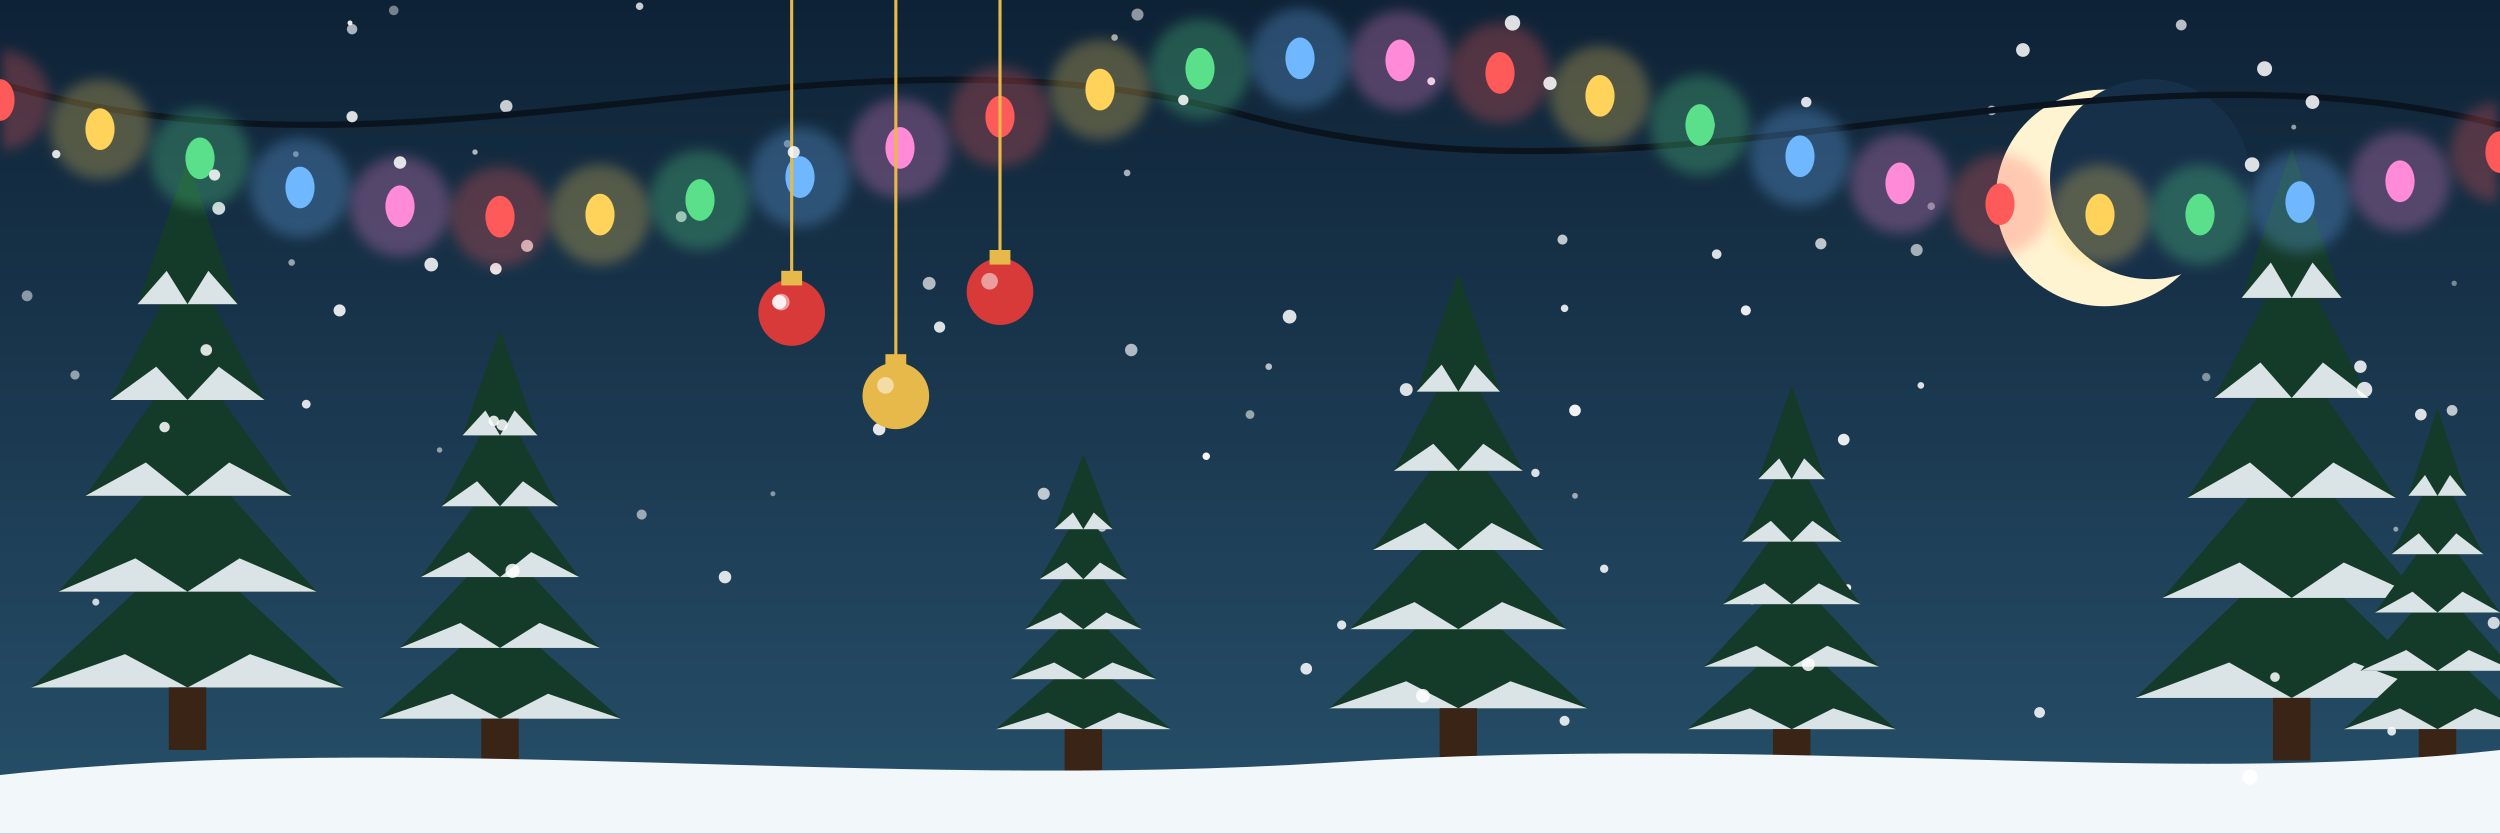
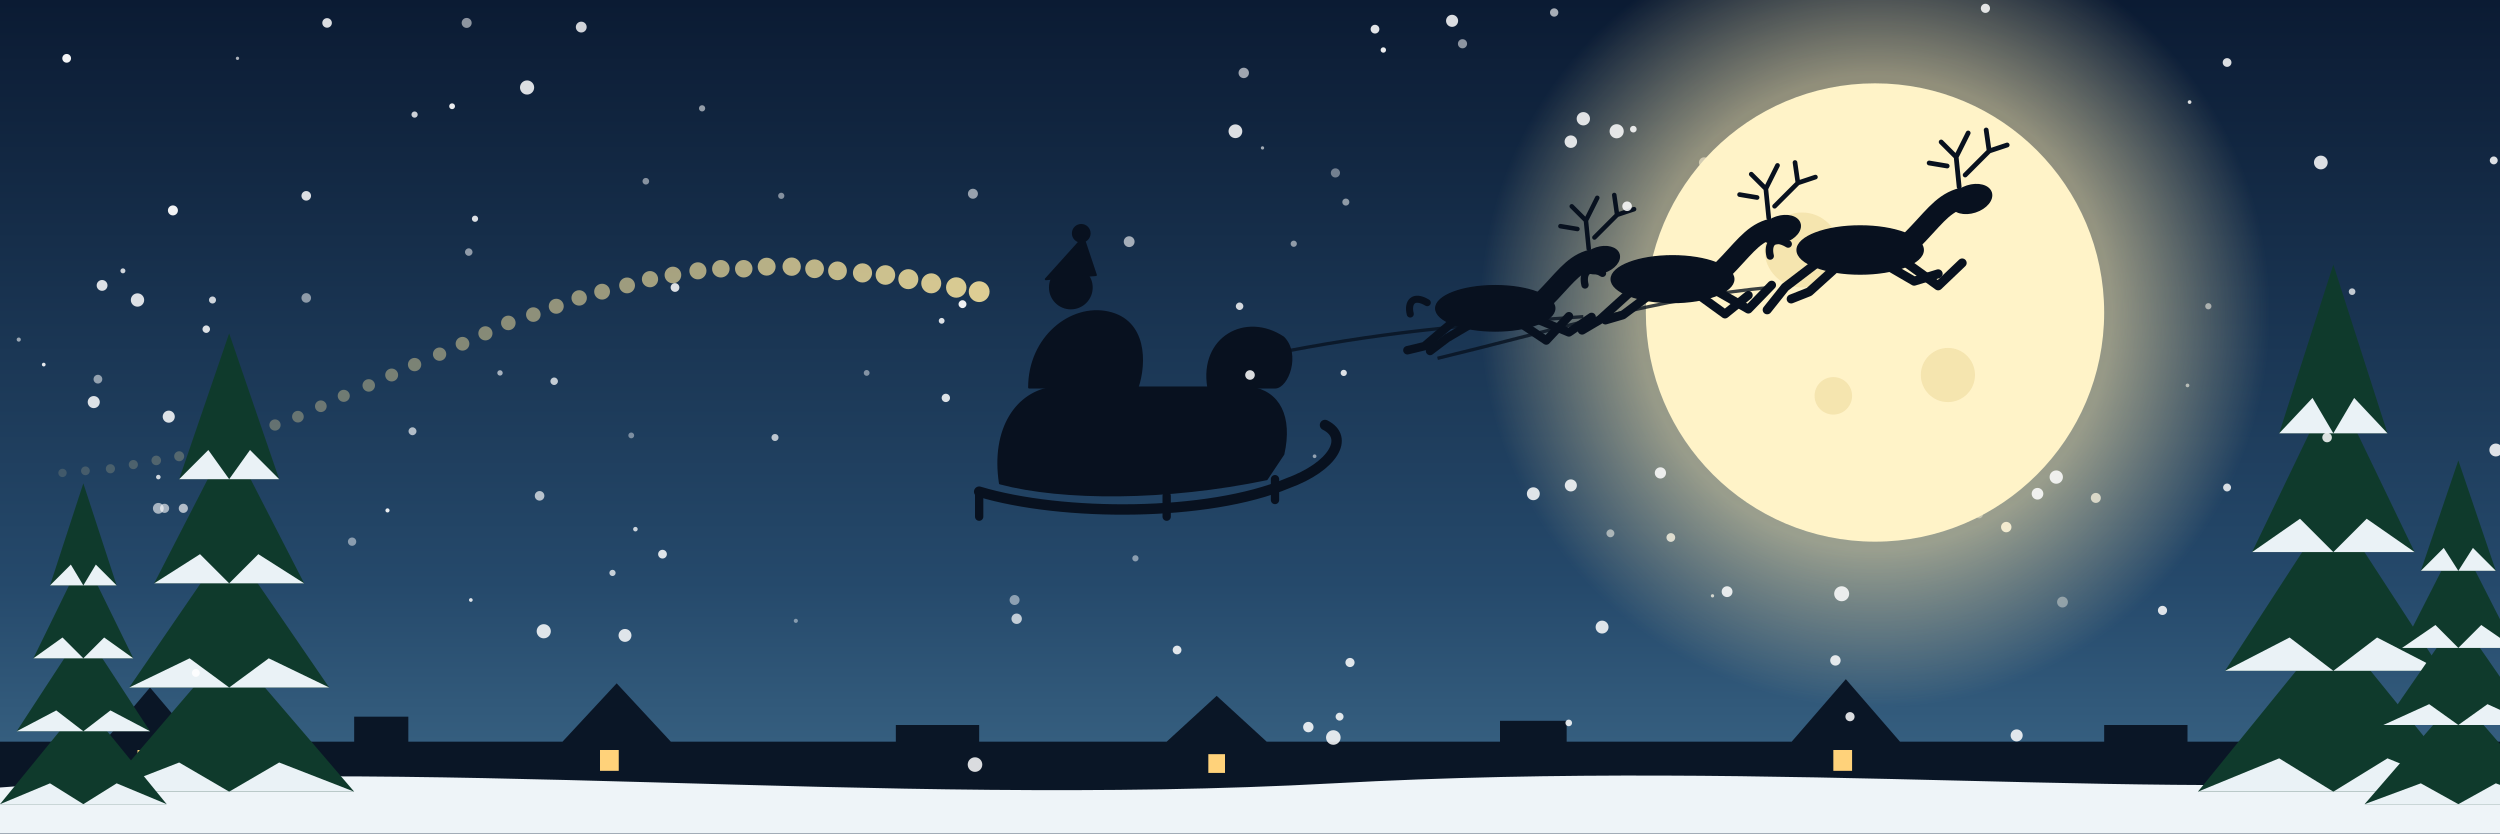
<svg xmlns="http://www.w3.org/2000/svg" viewBox="0 0 1200 400" preserveAspectRatio="xMaxYMax slice">
  <defs>
    <linearGradient id="sk" x1="0" y1="0" x2="0" y2="1">
-       <stop offset="0" stop-color="#0E2236" />
-       <stop offset="1" stop-color="#27506A" />
+       <stop offset="0" stop-color="#0B1B33" />
+       <stop offset=".7" stop-color="#25496B" />
+       <stop offset="1" stop-color="#3E6A8A" />
    </linearGradient>
+     <radialGradient id="mn" cx=".5" cy=".5" r=".5">
+       <stop offset="0" stop-color="#FFF6D8" />
+       <stop offset=".6" stop-color="#FFEBB0" stop-opacity=".9" />
+       <stop offset="1" stop-color="#FFEBB0" stop-opacity="0" />
+     </radialGradient>
    <filter id="g">
      <feGaussianBlur stdDeviation="3" />
    </filter>
  </defs>
  <rect width="1200" height="400" fill="url(#sk)" />
-   <circle cx="543" cy="168" r="3.0" fill="#fff" opacity="0.66" />
-   <circle cx="609" cy="176" r="1.6" fill="#fff" opacity="0.68" />
-   <circle cx="756" cy="238" r="1.4" fill="#fff" opacity="0.57" />
-   <circle cx="109" cy="243" r="2.6" fill="#fff" opacity="0.42" />
-   <circle cx="1179" cy="289" r="2.5" fill="#fff" opacity="0.74" />
-   <circle cx="189" cy="5" r="2.3" fill="#fff" opacity="0.43" />
-   <circle cx="228" cy="73" r="1.3" fill="#fff" opacity="0.66" />
-   <circle cx="529" cy="253" r="2.2" fill="#fff" opacity="0.75" />
-   <circle cx="600" cy="199" r="2.1" fill="#fff" opacity="0.55" />
-   <circle cx="1197" cy="299" r="2.9" fill="#fff" opacity="0.79" />
-   <circle cx="378" cy="69" r="1.8" fill="#fff" opacity="0.44" />
-   <circle cx="920" cy="120" r="2.9" fill="#fff" opacity="0.61" />
-   <circle cx="1150" cy="254" r="1.2" fill="#fff" opacity="0.52" />
-   <circle cx="1092" cy="141" r="3.2" fill="#fff" opacity="0.62" />
-   <circle cx="88" cy="189" r="2.8" fill="#fff" opacity="0.55" />
-   <circle cx="105" cy="100" r="3.1" fill="#fff" opacity="0.82" />
-   <circle cx="142" cy="74" r="1.4" fill="#fff" opacity="0.43" />
-   <circle cx="956" cy="53" r="2.3" fill="#fff" opacity="0.65" />
-   <circle cx="229" cy="220" r="1.5" fill="#fff" opacity="0.75" />
-   <circle cx="140" cy="126" r="1.6" fill="#fff" opacity="0.55" />
-   <circle cx="1165" cy="241" r="1.8" fill="#fff" opacity="0.89" />
-   <circle cx="253" cy="118" r="2.9" fill="#fff" opacity="0.75" />
-   <circle cx="120" cy="297" r="1.6" fill="#fff" opacity="0.54" />
-   <circle cx="927" cy="99" r="1.8" fill="#fff" opacity="0.44" />
-   <circle cx="108" cy="175" r="1.7" fill="#fff" opacity="0.73" />
-   <circle cx="446" cy="136" r="3.1" fill="#fff" opacity="0.67" />
-   <circle cx="689" cy="260" r="1.6" fill="#fff" opacity="0.48" />
-   <circle cx="1090" cy="245" r="1.7" fill="#fff" opacity="0.50" />
-   <circle cx="887" cy="282" r="1.6" fill="#fff" opacity="0.92" />
-   <circle cx="1059" cy="181" r="2.0" fill="#fff" opacity="0.46" />
-   <circle cx="46" cy="289" r="1.7" fill="#fff" opacity="0.79" />
-   <circle cx="308" cy="247" r="2.4" fill="#fff" opacity="0.56" />
-   <circle cx="211" cy="216" r="1.3" fill="#fff" opacity="0.53" />
-   <circle cx="671" cy="256" r="2.4" fill="#fff" opacity="0.55" />
-   <circle cx="1101" cy="61" r="1.2" fill="#fff" opacity="0.55" />
-   <circle cx="535" cy="18" r="1.6" fill="#fff" opacity="0.60" />
-   <circle cx="687" cy="39" r="1.9" fill="#fff" opacity="0.89" />
-   <circle cx="1177" cy="197" r="2.6" fill="#fff" opacity="0.72" />
-   <circle cx="168" cy="11" r="1.2" fill="#fff" opacity="0.90" />
-   <circle cx="841" cy="289" r="1.2" fill="#fff" opacity="0.75" />
-   <circle cx="579" cy="219" r="1.8" fill="#fff" opacity="0.95" />
-   <circle cx="90" cy="164" r="2.7" fill="#fff" opacity="0.90" />
-   <circle cx="885" cy="211" r="2.8" fill="#fff" opacity="0.90" />
-   <circle cx="422" cy="206" r="3.0" fill="#fff" opacity="0.88" />
-   <circle cx="501" cy="237" r="2.9" fill="#fff" opacity="0.72" />
-   <circle cx="750" cy="115" r="2.4" fill="#fff" opacity="0.73" />
-   <circle cx="96" cy="192" r="3.2" fill="#fff" opacity="0.88" />
-   <circle cx="874" cy="117" r="2.7" fill="#fff" opacity="0.72" />
-   <circle cx="529" cy="252" r="1.4" fill="#fff" opacity="0.81" />
-   <circle cx="36" cy="180" r="2.2" fill="#fff" opacity="0.53" />
-   <circle cx="838" cy="149" r="2.4" fill="#fff" opacity="0.91" />
-   <circle cx="307" cy="3" r="1.8" fill="#fff" opacity="0.77" />
-   <circle cx="243" cy="51" r="3.0" fill="#fff" opacity="0.76" />
-   <circle cx="530" cy="268" r="1.9" fill="#fff" opacity="0.77" />
-   <circle cx="238" cy="129" r="2.8" fill="#fff" opacity="0.90" />
-   <circle cx="1056" cy="115" r="2.4" fill="#fff" opacity="0.57" />
-   <circle cx="163" cy="149" r="2.9" fill="#fff" opacity="0.87" />
-   <circle cx="853" cy="285" r="1.8" fill="#fff" opacity="0.49" />
-   <circle cx="541" cy="83" r="1.6" fill="#fff" opacity="0.63" />
-   <circle cx="751" cy="148" r="1.8" fill="#fff" opacity="0.86" />
-   <circle cx="1178" cy="136" r="1.3" fill="#fff" opacity="0.42" />
-   <circle cx="1047" cy="12" r="2.6" fill="#fff" opacity="0.71" />
-   <circle cx="371" cy="237" r="1.2" fill="#fff" opacity="0.47" />
-   <circle cx="546" cy="7" r="2.9" fill="#fff" opacity="0.53" />
-   <circle cx="169" cy="14" r="2.5" fill="#fff" opacity="0.65" />
-   <circle cx="756" cy="197" r="2.8" fill="#fff" opacity="0.93" />
-   <circle cx="821" cy="60" r="2.2" fill="#fff" opacity="0.50" />
-   <circle cx="13" cy="142" r="2.6" fill="#fff" opacity="0.50" />
-   <circle cx="327" cy="104" r="2.6" fill="#fff" opacity="0.69" />
-   <circle cx="737" cy="227" r="2.0" fill="#fff" opacity="0.84" />
-   <circle cx="1010" cy="95" r="52" fill="#FFF4D2" />
-   <circle cx="1032" cy="86" r="48" fill="#17304A" />
-   <path d="M15 330 L90 261 L165 330Z" fill="#143A2A" />
-   <path d="M15 330 L60 314 L90 330 L120 314 L165 330Z" fill="#EAF2F6" opacity=".92" />
-   <path d="M28 284 L90 215 L152 284Z" fill="#143A2A" />
-   <path d="M28 284 L65 268 L90 284 L115 268 L152 284Z" fill="#EAF2F6" opacity=".92" />
-   <path d="M41 238 L90 169 L140 238Z" fill="#143A2A" />
-   <path d="M41 238 L70 222 L90 238 L110 222 L140 238Z" fill="#EAF2F6" opacity=".92" />
-   <path d="M53 192 L90 123 L127 192Z" fill="#143A2A" />
-   <path d="M53 192 L75 176 L90 192 L105 176 L127 192Z" fill="#EAF2F6" opacity=".92" />
-   <path d="M66 146 L90 77 L114 146Z" fill="#143A2A" />
-   <path d="M66 146 L80 130 L90 146 L100 130 L114 146Z" fill="#EAF2F6" opacity=".92" />
-   <rect x="81" y="330" width="18" height="30" fill="#3A2416" />
-   <path d="M182 345 L240 294 L298 345Z" fill="#143A2A" />
-   <path d="M182 345 L217 333 L240 345 L263 333 L298 345Z" fill="#EAF2F6" opacity=".92" />
-   <path d="M192 311 L240 260 L288 311Z" fill="#143A2A" />
-   <path d="M192 311 L221 299 L240 311 L259 299 L288 311Z" fill="#EAF2F6" opacity=".92" />
-   <path d="M202 277 L240 226 L278 277Z" fill="#143A2A" />
-   <path d="M202 277 L225 265 L240 277 L255 265 L278 277Z" fill="#EAF2F6" opacity=".92" />
-   <path d="M212 243 L240 192 L268 243Z" fill="#143A2A" />
-   <path d="M212 243 L229 231 L240 243 L251 231 L268 243Z" fill="#EAF2F6" opacity=".92" />
-   <path d="M222 209 L240 158 L258 209Z" fill="#143A2A" />
-   <path d="M222 209 L233 197 L240 209 L247 197 L258 209Z" fill="#EAF2F6" opacity=".92" />
-   <rect x="231" y="345" width="18" height="30" fill="#3A2416" />
-   <path d="M478 350 L520 314 L562 350Z" fill="#143A2A" />
-   <path d="M478 350 L503 342 L520 350 L537 342 L562 350Z" fill="#EAF2F6" opacity=".92" />
-   <path d="M485 326 L520 290 L555 326Z" fill="#143A2A" />
-   <path d="M485 326 L506 318 L520 326 L534 318 L555 326Z" fill="#EAF2F6" opacity=".92" />
-   <path d="M492 302 L520 266 L548 302Z" fill="#143A2A" />
-   <path d="M492 302 L509 294 L520 302 L531 294 L548 302Z" fill="#EAF2F6" opacity=".92" />
-   <path d="M499 278 L520 242 L541 278Z" fill="#143A2A" />
-   <path d="M499 278 L512 270 L520 278 L528 270 L541 278Z" fill="#EAF2F6" opacity=".92" />
-   <path d="M506 254 L520 218 L534 254Z" fill="#143A2A" />
-   <path d="M506 254 L515 246 L520 254 L525 246 L534 254Z" fill="#EAF2F6" opacity=".92" />
-   <rect x="511" y="350" width="18" height="30" fill="#3A2416" />
-   <path d="M638 340 L700 283 L762 340Z" fill="#143A2A" />
-   <path d="M638 340 L675 327 L700 340 L725 327 L762 340Z" fill="#EAF2F6" opacity=".92" />
-   <path d="M648 302 L700 245 L752 302Z" fill="#143A2A" />
-   <path d="M648 302 L679 289 L700 302 L721 289 L752 302Z" fill="#EAF2F6" opacity=".92" />
-   <path d="M659 264 L700 207 L741 264Z" fill="#143A2A" />
-   <path d="M659 264 L684 251 L700 264 L716 251 L741 264Z" fill="#EAF2F6" opacity=".92" />
-   <path d="M669 226 L700 169 L731 226Z" fill="#143A2A" />
-   <path d="M669 226 L688 213 L700 226 L712 213 L731 226Z" fill="#EAF2F6" opacity=".92" />
-   <path d="M680 188 L700 131 L720 188Z" fill="#143A2A" />
-   <path d="M680 188 L692 175 L700 188 L708 175 L720 188Z" fill="#EAF2F6" opacity=".92" />
-   <rect x="691" y="340" width="18" height="30" fill="#3A2416" />
-   <path d="M810 350 L860 305 L910 350Z" fill="#143A2A" />
-   <path d="M810 350 L840 340 L860 350 L880 340 L910 350Z" fill="#EAF2F6" opacity=".92" />
-   <path d="M818 320 L860 275 L902 320Z" fill="#143A2A" />
-   <path d="M818 320 L843 310 L860 320 L877 310 L902 320Z" fill="#EAF2F6" opacity=".92" />
-   <path d="M827 290 L860 245 L893 290Z" fill="#143A2A" />
-   <path d="M827 290 L847 280 L860 290 L873 280 L893 290Z" fill="#EAF2F6" opacity=".92" />
-   <path d="M836 260 L860 215 L884 260Z" fill="#143A2A" />
-   <path d="M836 260 L850 250 L860 260 L870 250 L884 260Z" fill="#EAF2F6" opacity=".92" />
-   <path d="M844 230 L860 185 L876 230Z" fill="#143A2A" />
-   <path d="M844 230 L854 220 L860 230 L866 220 L876 230Z" fill="#EAF2F6" opacity=".92" />
-   <rect x="851" y="350" width="18" height="30" fill="#3A2416" />
-   <path d="M1025 335 L1100 263 L1175 335Z" fill="#143A2A" />
-   <path d="M1025 335 L1070 318 L1100 335 L1130 318 L1175 335Z" fill="#EAF2F6" opacity=".92" />
-   <path d="M1038 287 L1100 215 L1162 287Z" fill="#143A2A" />
-   <path d="M1038 287 L1075 270 L1100 287 L1125 270 L1162 287Z" fill="#EAF2F6" opacity=".92" />
-   <path d="M1050 239 L1100 167 L1150 239Z" fill="#143A2A" />
-   <path d="M1050 239 L1080 222 L1100 239 L1120 222 L1150 239Z" fill="#EAF2F6" opacity=".92" />
-   <path d="M1063 191 L1100 119 L1137 191Z" fill="#143A2A" />
-   <path d="M1063 191 L1085 174 L1100 191 L1115 174 L1137 191Z" fill="#EAF2F6" opacity=".92" />
-   <path d="M1076 143 L1100 71 L1124 143Z" fill="#143A2A" />
-   <path d="M1076 143 L1090 126 L1100 143 L1110 126 L1124 143Z" fill="#EAF2F6" opacity=".92" />
-   <rect x="1091" y="335" width="18" height="30" fill="#3A2416" />
-   <path d="M1125 350 L1170 308 L1215 350Z" fill="#143A2A" />
-   <path d="M1125 350 L1152 340 L1170 350 L1188 340 L1215 350Z" fill="#EAF2F6" opacity=".92" />
-   <path d="M1133 322 L1170 280 L1207 322Z" fill="#143A2A" />
-   <path d="M1133 322 L1155 312 L1170 322 L1185 312 L1207 322Z" fill="#EAF2F6" opacity=".92" />
-   <path d="M1140 294 L1170 252 L1200 294Z" fill="#143A2A" />
-   <path d="M1140 294 L1158 284 L1170 294 L1182 284 L1200 294Z" fill="#EAF2F6" opacity=".92" />
-   <path d="M1148 266 L1170 224 L1192 266Z" fill="#143A2A" />
-   <path d="M1148 266 L1161 256 L1170 266 L1179 256 L1192 266Z" fill="#EAF2F6" opacity=".92" />
-   <path d="M1156 238 L1170 196 L1184 238Z" fill="#143A2A" />
-   <path d="M1156 238 L1164 228 L1170 238 L1176 228 L1184 238Z" fill="#EAF2F6" opacity=".92" />
-   <rect x="1161" y="350" width="18" height="30" fill="#3A2416" />
-   <path d="M0 372 C200 350 420 380 640 366 C860 352 1040 378 1200 360 V400 H0Z" fill="#F2F7FA" />
-   <path d="M0 40 C200 100 400 0 600 56 C800 110 1000 10 1200 60" stroke="#0A141F" stroke-width="3" fill="none" />
-   <circle cx="0" cy="48" r="24" fill="#FF5A5A" opacity=".28" filter="url(#g)" />
-   <ellipse cx="0" cy="48" rx="7" ry="10" fill="#FF5A5A" />
-   <circle cx="48" cy="62" r="24" fill="#FFD35A" opacity=".28" filter="url(#g)" />
-   <ellipse cx="48" cy="62" rx="7" ry="10" fill="#FFD35A" />
-   <circle cx="96" cy="76" r="24" fill="#5AE08A" opacity=".28" filter="url(#g)" />
-   <ellipse cx="96" cy="76" rx="7" ry="10" fill="#5AE08A" />
-   <circle cx="144" cy="90" r="24" fill="#6FB8FF" opacity=".28" filter="url(#g)" />
-   <ellipse cx="144" cy="90" rx="7" ry="10" fill="#6FB8FF" />
-   <circle cx="192" cy="99" r="24" fill="#FF8AD8" opacity=".28" filter="url(#g)" />
-   <ellipse cx="192" cy="99" rx="7" ry="10" fill="#FF8AD8" />
-   <circle cx="240" cy="104" r="24" fill="#FF5A5A" opacity=".28" filter="url(#g)" />
-   <ellipse cx="240" cy="104" rx="7" ry="10" fill="#FF5A5A" />
-   <circle cx="288" cy="103" r="24" fill="#FFD35A" opacity=".28" filter="url(#g)" />
-   <ellipse cx="288" cy="103" rx="7" ry="10" fill="#FFD35A" />
-   <circle cx="336" cy="96" r="24" fill="#5AE08A" opacity=".28" filter="url(#g)" />
-   <ellipse cx="336" cy="96" rx="7" ry="10" fill="#5AE08A" />
-   <circle cx="384" cy="85" r="24" fill="#6FB8FF" opacity=".28" filter="url(#g)" />
-   <ellipse cx="384" cy="85" rx="7" ry="10" fill="#6FB8FF" />
-   <circle cx="432" cy="71" r="24" fill="#FF8AD8" opacity=".28" filter="url(#g)" />
-   <ellipse cx="432" cy="71" rx="7" ry="10" fill="#FF8AD8" />
-   <circle cx="480" cy="56" r="24" fill="#FF5A5A" opacity=".28" filter="url(#g)" />
-   <ellipse cx="480" cy="56" rx="7" ry="10" fill="#FF5A5A" />
-   <circle cx="528" cy="43" r="24" fill="#FFD35A" opacity=".28" filter="url(#g)" />
-   <ellipse cx="528" cy="43" rx="7" ry="10" fill="#FFD35A" />
-   <circle cx="576" cy="33" r="24" fill="#5AE08A" opacity=".28" filter="url(#g)" />
-   <ellipse cx="576" cy="33" rx="7" ry="10" fill="#5AE08A" />
-   <circle cx="624" cy="28" r="24" fill="#6FB8FF" opacity=".28" filter="url(#g)" />
-   <ellipse cx="624" cy="28" rx="7" ry="10" fill="#6FB8FF" />
-   <circle cx="672" cy="29" r="24" fill="#FF8AD8" opacity=".28" filter="url(#g)" />
-   <ellipse cx="672" cy="29" rx="7" ry="10" fill="#FF8AD8" />
-   <circle cx="720" cy="35" r="24" fill="#FF5A5A" opacity=".28" filter="url(#g)" />
-   <ellipse cx="720" cy="35" rx="7" ry="10" fill="#FF5A5A" />
-   <circle cx="768" cy="46" r="24" fill="#FFD35A" opacity=".28" filter="url(#g)" />
-   <ellipse cx="768" cy="46" rx="7" ry="10" fill="#FFD35A" />
-   <circle cx="816" cy="60" r="24" fill="#5AE08A" opacity=".28" filter="url(#g)" />
-   <ellipse cx="816" cy="60" rx="7" ry="10" fill="#5AE08A" />
-   <circle cx="864" cy="75" r="24" fill="#6FB8FF" opacity=".28" filter="url(#g)" />
-   <ellipse cx="864" cy="75" rx="7" ry="10" fill="#6FB8FF" />
-   <circle cx="912" cy="88" r="24" fill="#FF8AD8" opacity=".28" filter="url(#g)" />
-   <ellipse cx="912" cy="88" rx="7" ry="10" fill="#FF8AD8" />
-   <circle cx="960" cy="98" r="24" fill="#FF5A5A" opacity=".28" filter="url(#g)" />
-   <ellipse cx="960" cy="98" rx="7" ry="10" fill="#FF5A5A" />
-   <circle cx="1008" cy="103" r="24" fill="#FFD35A" opacity=".28" filter="url(#g)" />
-   <ellipse cx="1008" cy="103" rx="7" ry="10" fill="#FFD35A" />
-   <circle cx="1056" cy="103" r="24" fill="#5AE08A" opacity=".28" filter="url(#g)" />
-   <ellipse cx="1056" cy="103" rx="7" ry="10" fill="#5AE08A" />
-   <circle cx="1104" cy="97" r="24" fill="#6FB8FF" opacity=".28" filter="url(#g)" />
-   <ellipse cx="1104" cy="97" rx="7" ry="10" fill="#6FB8FF" />
-   <circle cx="1152" cy="87" r="24" fill="#FF8AD8" opacity=".28" filter="url(#g)" />
-   <ellipse cx="1152" cy="87" rx="7" ry="10" fill="#FF8AD8" />
-   <circle cx="1200" cy="73" r="24" fill="#FF5A5A" opacity=".28" filter="url(#g)" />
-   <ellipse cx="1200" cy="73" rx="7" ry="10" fill="#FF5A5A" />
-   <line x1="380" y1="0" x2="380" y2="136" stroke="#E7B84A" stroke-width="1.5" />
-   <circle cx="380" cy="150" r="16" fill="#D83A3A" />
-   <rect x="375" y="130" width="10" height="7" fill="#E7B84A" />
-   <circle cx="375" cy="145" r="4" fill="#fff" opacity=".5" />
-   <line x1="430" y1="0" x2="430" y2="176" stroke="#E7B84A" stroke-width="1.5" />
-   <circle cx="430" cy="190" r="16" fill="#E7B84A" />
-   <rect x="425" y="170" width="10" height="7" fill="#E7B84A" />
-   <circle cx="425" cy="185" r="4" fill="#fff" opacity=".5" />
-   <line x1="480" y1="0" x2="480" y2="126" stroke="#E7B84A" stroke-width="1.5" />
-   <circle cx="480" cy="140" r="16" fill="#D83A3A" />
-   <rect x="475" y="120" width="10" height="7" fill="#E7B84A" />
-   <circle cx="475" cy="135" r="4" fill="#fff" opacity=".5" />
-   <circle cx="1087" cy="33" r="3.6" fill="#fff" opacity=".85" />
-   <circle cx="867" cy="49" r="2.5" fill="#fff" opacity=".85" />
-   <circle cx="751" cy="346" r="2.4" fill="#fff" opacity=".85" />
-   <circle cx="683" cy="334" r="3.3" fill="#fff" opacity=".85" />
-   <circle cx="1133" cy="176" r="3.0" fill="#fff" opacity=".85" />
-   <circle cx="246" cy="274" r="3.4" fill="#fff" opacity=".85" />
-   <circle cx="770" cy="273" r="2.0" fill="#fff" opacity=".85" />
-   <circle cx="1080" cy="373" r="3.7" fill="#fff" opacity=".85" />
-   <circle cx="644" cy="300" r="2.2" fill="#fff" opacity=".85" />
-   <circle cx="1092" cy="325" r="2.3" fill="#fff" opacity=".85" />
-   <circle cx="99" cy="168" r="2.8" fill="#fff" opacity=".85" />
-   <circle cx="922" cy="185" r="1.6" fill="#fff" opacity=".85" />
-   <circle cx="971" cy="24" r="3.3" fill="#fff" opacity=".85" />
-   <circle cx="207" cy="127" r="3.3" fill="#fff" opacity=".85" />
-   <circle cx="169" cy="56" r="2.7" fill="#fff" opacity=".85" />
-   <circle cx="868" cy="319" r="3.1" fill="#fff" opacity=".85" />
-   <circle cx="1135" cy="187" r="3.7" fill="#fff" opacity=".85" />
-   <circle cx="103" cy="84" r="2.7" fill="#fff" opacity=".85" />
-   <circle cx="348" cy="277" r="3.0" fill="#fff" opacity=".85" />
-   <circle cx="627" cy="321" r="2.8" fill="#fff" opacity=".85" />
-   <circle cx="374" cy="145" r="3.4" fill="#fff" opacity=".85" />
-   <circle cx="1081" cy="79" r="3.5" fill="#fff" opacity=".85" />
-   <circle cx="1162" cy="199" r="2.8" fill="#fff" opacity=".85" />
-   <circle cx="241" cy="204" r="2.7" fill="#fff" opacity=".85" />
-   <circle cx="726" cy="11" r="3.7" fill="#fff" opacity=".85" />
-   <circle cx="619" cy="152" r="3.3" fill="#fff" opacity=".85" />
-   <circle cx="675" cy="187" r="3.1" fill="#fff" opacity=".85" />
-   <circle cx="79" cy="205" r="2.5" fill="#fff" opacity=".85" />
-   <circle cx="1148" cy="351" r="2.1" fill="#fff" opacity=".85" />
-   <circle cx="568" cy="48" r="2.5" fill="#fff" opacity=".85" />
-   <circle cx="979" cy="342" r="2.6" fill="#fff" opacity=".85" />
-   <circle cx="381" cy="73" r="2.9" fill="#fff" opacity=".85" />
-   <circle cx="1110" cy="49" r="3.3" fill="#fff" opacity=".85" />
-   <circle cx="27" cy="74" r="2.0" fill="#fff" opacity=".85" />
-   <circle cx="824" cy="122" r="2.3" fill="#fff" opacity=".85" />
-   <circle cx="744" cy="40" r="3.2" fill="#fff" opacity=".85" />
-   <circle cx="147" cy="194" r="2.1" fill="#fff" opacity=".85" />
-   <circle cx="237" cy="202" r="2.5" fill="#fff" opacity=".85" />
-   <circle cx="451" cy="157" r="2.7" fill="#fff" opacity=".85" />
-   <circle cx="192" cy="78" r="3.0" fill="#fff" opacity=".85" />
+   <circle cx="198" cy="207" r="1.9" fill="#fff" opacity="0.66" />
+   <circle cx="259" cy="238" r="2.3" fill="#fff" opacity="0.68" />
+   <circle cx="606" cy="71" r="0.8" fill="#fff" opacity="0.60" />
+   <circle cx="702" cy="21" r="2.2" fill="#fff" opacity="0.53" />
+   <circle cx="279" cy="13" r="2.6" fill="#fff" opacity="0.81" />
+   <circle cx="1050" cy="185" r="0.9" fill="#fff" opacity="0.58" />
+   <circle cx="597" cy="35" r="2.5" fill="#fff" opacity="0.60" />
+   <circle cx="186" cy="245" r="1.0" fill="#fff" opacity="0.91" />
+   <circle cx="544" cy="166" r="1.4" fill="#fff" opacity="0.67" />
+   <circle cx="224" cy="11" r="2.4" fill="#fff" opacity="0.53" />
+   <circle cx="936" cy="63" r="2.5" fill="#fff" opacity="0.89" />
+   <circle cx="906" cy="229" r="1.8" fill="#fff" opacity="0.80" />
+   <circle cx="147" cy="143" r="2.3" fill="#fff" opacity="0.51" />
+   <circle cx="1108" cy="266" r="1.5" fill="#fff" opacity="0.60" />
+   <circle cx="542" cy="116" r="2.6" fill="#fff" opacity="0.61" />
+   <circle cx="32" cy="28" r="2.1" fill="#fff" opacity="0.95" />
+   <circle cx="595" cy="147" r="1.8" fill="#fff" opacity="0.81" />
+   <circle cx="266" cy="183" r="1.8" fill="#fff" opacity="0.74" />
+   <circle cx="217" cy="51" r="1.4" fill="#fff" opacity="0.91" />
+   <circle cx="416" cy="179" r="1.4" fill="#fff" opacity="0.46" />
+   <circle cx="79" cy="244" r="2.2" fill="#fff" opacity="0.61" />
+   <circle cx="820" cy="203" r="2.4" fill="#fff" opacity="0.93" />
+   <circle cx="488" cy="297" r="2.5" fill="#fff" opacity="0.72" />
+   <circle cx="1060" cy="147" r="1.5" fill="#fff" opacity="0.54" />
+   <circle cx="1051" cy="49" r="0.9" fill="#fff" opacity="0.84" />
+   <circle cx="929" cy="145" r="2.3" fill="#fff" opacity="0.43" />
+   <circle cx="310" cy="87" r="1.6" fill="#fff" opacity="0.49" />
+   <circle cx="83" cy="101" r="2.4" fill="#fff" opacity="0.94" />
+   <circle cx="895" cy="144" r="1.3" fill="#fff" opacity="0.93" />
+   <circle cx="631" cy="219" r="0.9" fill="#fff" opacity="0.52" />
+   <circle cx="1006" cy="239" r="2.4" fill="#fff" opacity="0.73" />
+   <circle cx="511" cy="174" r="2.3" fill="#fff" opacity="0.57" />
+   <circle cx="641" cy="83" r="2.2" fill="#fff" opacity="0.41" />
+   <circle cx="822" cy="286" r="0.8" fill="#fff" opacity="0.73" />
+   <circle cx="773" cy="256" r="1.9" fill="#fff" opacity="0.54" />
+   <circle cx="487" cy="288" r="2.4" fill="#fff" opacity="0.47" />
+   <circle cx="114" cy="28" r="0.8" fill="#fff" opacity="0.65" />
+   <circle cx="169" cy="260" r="2.0" fill="#fff" opacity="0.47" />
+   <circle cx="646" cy="97" r="1.7" fill="#fff" opacity="0.52" />
+   <circle cx="199" cy="55" r="1.5" fill="#fff" opacity="0.79" />
+   <circle cx="660" cy="14" r="2.1" fill="#fff" opacity="0.88" />
+   <circle cx="929" cy="237" r="0.8" fill="#fff" opacity="0.66" />
+   <circle cx="76" cy="229" r="1.1" fill="#fff" opacity="0.79" />
+   <circle cx="303" cy="209" r="1.4" fill="#fff" opacity="0.42" />
+   <circle cx="467" cy="93" r="2.4" fill="#fff" opacity="0.56" />
+   <circle cx="604" cy="165" r="2.5" fill="#fff" opacity="0.45" />
+   <circle cx="721" cy="152" r="2.1" fill="#fff" opacity="0.93" />
+   <circle cx="372" cy="210" r="1.7" fill="#fff" opacity="0.71" />
+   <circle cx="76" cy="244" r="2.6" fill="#fff" opacity="0.60" />
+   <circle cx="382" cy="298" r="1.0" fill="#fff" opacity="0.44" />
+   <circle cx="88" cy="244" r="2.2" fill="#fff" opacity="0.65" />
+   <circle cx="746" cy="6" r="2.0" fill="#fff" opacity="0.64" />
+   <circle cx="621" cy="117" r="1.5" fill="#fff" opacity="0.52" />
+   <circle cx="59" cy="130" r="1.2" fill="#fff" opacity="0.79" />
+   <circle cx="981" cy="217" r="1.6" fill="#fff" opacity="0.53" />
+   <circle cx="462" cy="146" r="1.9" fill="#fff" opacity="0.93" />
+   <circle cx="102" cy="144" r="1.7" fill="#fff" opacity="0.79" />
+   <circle cx="1069" cy="234" r="1.9" fill="#fff" opacity="0.82" />
+   <circle cx="802" cy="258" r="2.1" fill="#fff" opacity="0.78" />
+   <circle cx="294" cy="275" r="1.5" fill="#fff" opacity="0.74" />
+   <circle cx="990" cy="289" r="2.6" fill="#fff" opacity="0.40" />
+   <circle cx="375" cy="94" r="1.5" fill="#fff" opacity="0.48" />
+   <circle cx="664" cy="24" r="1.3" fill="#fff" opacity="0.92" />
+   <circle cx="891" cy="139" r="1.0" fill="#fff" opacity="0.93" />
+   <circle cx="845" cy="62" r="1.4" fill="#fff" opacity="0.75" />
+   <circle cx="818" cy="78" r="2.5" fill="#fff" opacity="0.58" />
+   <circle cx="305" cy="254" r="1.1" fill="#fff" opacity="0.77" />
+   <circle cx="240" cy="179" r="1.3" fill="#fff" opacity="0.61" />
+   <circle cx="1129" cy="140" r="1.6" fill="#fff" opacity="0.74" />
+   <circle cx="337" cy="52" r="1.5" fill="#fff" opacity="0.55" />
+   <circle cx="226" cy="288" r="0.9" fill="#fff" opacity="0.85" />
+   <circle cx="1122" cy="211" r="0.8" fill="#fff" opacity="0.68" />
+   <circle cx="47" cy="182" r="2.1" fill="#fff" opacity="0.53" />
+   <circle cx="9" cy="163" r="1.0" fill="#fff" opacity="0.57" />
+   <circle cx="545" cy="268" r="1.5" fill="#fff" opacity="0.47" />
+   <circle cx="950" cy="247" r="1.8" fill="#fff" opacity="0.43" />
+   <circle cx="225" cy="121" r="1.8" fill="#fff" opacity="0.52" />
+   <circle cx="963" cy="253" r="2.5" fill="#fff" opacity="0.89" />
+   <circle cx="21" cy="175" r="0.9" fill="#fff" opacity="0.89" />
+   <circle cx="896" cy="228" r="1.1" fill="#fff" opacity="0.43" />
+   <circle cx="900" cy="150" r="190" fill="url(#mn)" opacity=".6" />
+   <circle cx="900" cy="150" r="110" fill="#FFF3C8" />
+   <g fill="#EDD89A" opacity=".55">
+     <circle cx="865" cy="120" r="18" />
+     <circle cx="935" cy="180" r="13" />
+     <circle cx="880" cy="190" r="9" />
+   </g>
+   <circle cx="470" cy="140" r="5.0" fill="#FFE9A0" opacity="0.85" />
+   <circle cx="459" cy="138" r="4.9" fill="#FFE9A0" opacity="0.83" />
+   <circle cx="447" cy="136" r="4.8" fill="#FFE9A0" opacity="0.81" />
+   <circle cx="436" cy="134" r="4.8" fill="#FFE9A0" opacity="0.80" />
+   <circle cx="425" cy="132" r="4.7" fill="#FFE9A0" opacity="0.78" />
+   <circle cx="414" cy="131" r="4.6" fill="#FFE9A0" opacity="0.76" />
+   <circle cx="402" cy="130" r="4.5" fill="#FFE9A0" opacity="0.74" />
+   <circle cx="391" cy="129" r="4.5" fill="#FFE9A0" opacity="0.72" />
+   <circle cx="380" cy="128" r="4.4" fill="#FFE9A0" opacity="0.71" />
+   <circle cx="368" cy="128" r="4.3" fill="#FFE9A0" opacity="0.69" />
+   <circle cx="357" cy="129" r="4.2" fill="#FFE9A0" opacity="0.67" />
+   <circle cx="346" cy="129" r="4.2" fill="#FFE9A0" opacity="0.65" />
+   <circle cx="335" cy="130" r="4.1" fill="#FFE9A0" opacity="0.63" />
+   <circle cx="323" cy="132" r="4.0" fill="#FFE9A0" opacity="0.62" />
+   <circle cx="312" cy="134" r="3.9" fill="#FFE9A0" opacity="0.60" />
+   <circle cx="301" cy="137" r="3.8" fill="#FFE9A0" opacity="0.58" />
+   <circle cx="289" cy="140" r="3.8" fill="#FFE9A0" opacity="0.56" />
+   <circle cx="278" cy="143" r="3.7" fill="#FFE9A0" opacity="0.54" />
+   <circle cx="267" cy="147" r="3.6" fill="#FFE9A0" opacity="0.53" />
+   <circle cx="256" cy="151" r="3.5" fill="#FFE9A0" opacity="0.51" />
+   <circle cx="244" cy="155" r="3.5" fill="#FFE9A0" opacity="0.49" />
+   <circle cx="233" cy="160" r="3.4" fill="#FFE9A0" opacity="0.47" />
+   <circle cx="222" cy="165" r="3.3" fill="#FFE9A0" opacity="0.46" />
+   <circle cx="211" cy="170" r="3.2" fill="#FFE9A0" opacity="0.44" />
+   <circle cx="199" cy="175" r="3.2" fill="#FFE9A0" opacity="0.42" />
+   <circle cx="188" cy="180" r="3.1" fill="#FFE9A0" opacity="0.40" />
+   <circle cx="177" cy="185" r="3.0" fill="#FFE9A0" opacity="0.38" />
+   <circle cx="165" cy="190" r="2.9" fill="#FFE9A0" opacity="0.37" />
+   <circle cx="154" cy="195" r="2.8" fill="#FFE9A0" opacity="0.35" />
+   <circle cx="143" cy="200" r="2.8" fill="#FFE9A0" opacity="0.33" />
+   <circle cx="132" cy="204" r="2.7" fill="#FFE9A0" opacity="0.31" />
+   <circle cx="120" cy="208" r="2.6" fill="#FFE9A0" opacity="0.29" />
+   <circle cx="109" cy="212" r="2.5" fill="#FFE9A0" opacity="0.28" />
+   <circle cx="98" cy="216" r="2.5" fill="#FFE9A0" opacity="0.26" />
+   <circle cx="86" cy="219" r="2.4" fill="#FFE9A0" opacity="0.24" />
+   <circle cx="75" cy="221" r="2.3" fill="#FFE9A0" opacity="0.22" />
+   <circle cx="64" cy="223" r="2.2" fill="#FFE9A0" opacity="0.20" />
+   <circle cx="53" cy="225" r="2.2" fill="#FFE9A0" opacity="0.19" />
+   <circle cx="41" cy="226" r="2.1" fill="#FFE9A0" opacity="0.17" />
+   <circle cx="30" cy="227" r="2.0" fill="#FFE9A0" opacity="0.15" />
+   <g>
+     <path d="M610 170 C660 160 700 156 760 152 M690 172 C740 160 800 142 850 138" stroke="#08111F" stroke-width="1.6" fill="none" opacity=".8" />
+     <g transform="translate(890 120) scale(0.72)" fill="#08111F" stroke="#08111F" stroke-linecap="round" stroke-linejoin="round">
+       <ellipse cx="4" cy="0" rx="42" ry="16" />
+       <path d="M38 -6 C52 -20 58 -30 70 -34" stroke-width="14" fill="none" />
+       <ellipse cx="78" cy="-34" rx="14" ry="9" transform="rotate(-18 78 -34)" />
+       <path d="M70 -42 L68 -62 M68 -62 L58 -72 M68 -62 L76 -78 M62 -56 L50 -58 M74 -50 L90 -66 M90 -66 L88 -80 M90 -66 L102 -70" stroke-width="3.2" fill="none" />
+       <path d="M-44 -4 C-54 -10 -58 -4 -56 4" stroke-width="5" fill="none" />
+       <path d="M-24 8 L-46 24.795 L-58 39.88" stroke-width="6" fill="none" />
+       <path d="M-8 8 L-30 27.895 L-42 32.637" stroke-width="6" fill="none" />
+       <path d="M18 8 L40 20.795 L56 15.88" stroke-width="6" fill="none" />
+       <path d="M34 8 L56 23.895 L72 8.637" stroke-width="6" fill="none" />
+     </g>
+     <g transform="translate(800 134) scale(0.7)" fill="#08111F" stroke="#08111F" stroke-linecap="round" stroke-linejoin="round">
+       <ellipse cx="4" cy="0" rx="42" ry="16" />
+       <path d="M38 -6 C52 -20 58 -30 70 -34" stroke-width="14" fill="none" />
+       <ellipse cx="78" cy="-34" rx="14" ry="9" transform="rotate(-18 78 -34)" />
+       <path d="M70 -42 L68 -62 M68 -62 L58 -72 M68 -62 L76 -78 M62 -56 L50 -58 M74 -50 L90 -66 M90 -66 L88 -80 M90 -66 L102 -70" stroke-width="3.2" fill="none" />
+       <path d="M-44 -4 C-54 -10 -58 -4 -56 4" stroke-width="5" fill="none" />
+       <path d="M-24 8 L-46 27.942 L-58 35.02" stroke-width="6" fill="none" />
+       <path d="M-8 8 L-30 24.564 L-42 28.06" stroke-width="6" fill="none" />
+       <path d="M18 8 L40 23.942 L56 11.02" stroke-width="6" fill="none" />
+       <path d="M34 8 L56 20.564 L72 4.06" stroke-width="6" fill="none" />
+     </g>
+     <g transform="translate(715 148) scale(0.68)" fill="#08111F" stroke="#08111F" stroke-linecap="round" stroke-linejoin="round">
+       <ellipse cx="4" cy="0" rx="42" ry="16" />
+       <path d="M38 -6 C52 -20 58 -30 70 -34" stroke-width="14" fill="none" />
+       <ellipse cx="78" cy="-34" rx="14" ry="9" transform="rotate(-18 78 -34)" />
+       <path d="M70 -42 L68 -62 M68 -62 L58 -72 M68 -62 L76 -78 M62 -56 L50 -58 M74 -50 L90 -66 M90 -66 L88 -80 M90 -66 L102 -70" stroke-width="3.2" fill="none" />
+       <path d="M-44 -4 C-54 -10 -58 -4 -56 4" stroke-width="5" fill="none" />
+       <path d="M-24 8 L-46 26.702 L-58 29.576" stroke-width="6" fill="none" />
+       <path d="M-8 8 L-30 20.973 L-42 30.078" stroke-width="6" fill="none" />
+       <path d="M18 8 L40 22.702 L56 5.576" stroke-width="6" fill="none" />
+       <path d="M34 8 L56 16.973 L72 6.078" stroke-width="6" fill="none" />
+     </g>
+     <g transform="translate(540 196)" fill="#08111F" stroke="#08111F" stroke-linecap="round" stroke-linejoin="round">
+       <path d="M-70 40 C-30 52 40 52 78 36 C100 28 108 14 96 8" stroke-width="5" fill="none" />
+       <path d="M-60 36 C-64 10 -52 -8 -34 -10 L60 -10 C74 -8 80 4 76 22 L68 34 C20 44 -30 44 -60 36Z" />
+       <path d="M-46 -10 C-46 -34 -26 -50 -8 -46 C10 -42 10 -22 6 -10Z" />
+       <circle cx="-26" cy="-58" r="10" />
+       <path d="M-38 -62 L-14 -64 L-20 -82Z" />
+       <circle cx="-21" cy="-84" r="4" />
+       <path d="M40 -10 C36 -34 58 -46 76 -34 C84 -26 78 -10 72 -10Z" />
+       <path d="M-70 52 V40 M20 52 V42 M72 44 V34" stroke-width="4" />
+     </g>
+   </g>
+   <path d="M0 392 V356 L50 356 L72 330 L94 356 L170 356 V344 H196 V356 L270 356 L296 328 L322 356 L430 356 V348 H470 V356 L560 356 L584 334 L608 356 L720 356 V346 H752 V356 L860 356 L886 326 L912 356 L1010 356 V348 H1050 V356 L1200 356 V400 H0Z" fill="#0A1626" />
+   <g fill="#FFD27A">
+     <rect x="66" y="360" width="8" height="10" />
+     <rect x="288" y="360" width="9" height="10" />
+     <rect x="580" y="362" width="8" height="9" />
+     <rect x="880" y="360" width="9" height="10" />
+     <rect x="1100" y="364" width="10" height="9" />
+   </g>
+   <path d="M0 378 C200 362 420 388 640 376 C860 364 1040 386 1200 372 V400 H0Z" fill="#EEF4F8" />
+   <path d="M50 380 L110 310 L170 380Z" fill="#0F3A2C" />
+   <path d="M50 380 L86 366 L110 380 L134 366 L170 380Z" fill="#EAF2F6" />
+   <path d="M62 330 L110 260 L158 330Z" fill="#0F3A2C" />
+   <path d="M62 330 L91 316 L110 330 L129 316 L158 330Z" fill="#EAF2F6" />
+   <path d="M74 280 L110 210 L146 280Z" fill="#0F3A2C" />
+   <path d="M74 280 L96 266 L110 280 L124 266 L146 280Z" fill="#EAF2F6" />
+   <path d="M86 230 L110 160 L134 230Z" fill="#0F3A2C" />
+   <path d="M86 230 L100 216 L110 230 L120 216 L134 230Z" fill="#EAF2F6" />
+   <path d="M1055 380 L1120 300 L1185 380Z" fill="#0F3A2C" />
+   <path d="M1055 380 L1094 364 L1120 380 L1146 364 L1185 380Z" fill="#EAF2F6" />
+   <path d="M1068 322 L1120 242 L1172 322Z" fill="#0F3A2C" />
+   <path d="M1068 322 L1099 306 L1120 322 L1141 306 L1172 322Z" fill="#EAF2F6" />
+   <path d="M1081 265 L1120 184 L1159 265Z" fill="#0F3A2C" />
+   <path d="M1081 265 L1104 249 L1120 265 L1136 249 L1159 265Z" fill="#EAF2F6" />
+   <path d="M1094 208 L1120 127 L1146 208Z" fill="#0F3A2C" />
+   <path d="M1094 208 L1110 191 L1120 208 L1130 191 L1146 208Z" fill="#EAF2F6" />
+   <path d="M1135 386 L1180 334 L1225 386Z" fill="#0F3A2C" />
+   <path d="M1135 386 L1162 376 L1180 386 L1198 376 L1225 386Z" fill="#EAF2F6" />
+   <path d="M1144 348 L1180 296 L1216 348Z" fill="#0F3A2C" />
+   <path d="M1144 348 L1166 338 L1180 348 L1194 338 L1216 348Z" fill="#EAF2F6" />
+   <path d="M1153 311 L1180 258 L1207 311Z" fill="#0F3A2C" />
+   <path d="M1153 311 L1169 300 L1180 311 L1191 300 L1207 311Z" fill="#EAF2F6" />
+   <path d="M1162 274 L1180 221 L1198 274Z" fill="#0F3A2C" />
+   <path d="M1162 274 L1173 263 L1180 274 L1187 263 L1198 274Z" fill="#EAF2F6" />
+   <path d="M0 386 L40 337 L80 386Z" fill="#0F3A2C" />
+   <path d="M0 386 L24 376 L40 386 L56 376 L80 386Z" fill="#EAF2F6" />
+   <path d="M8 351 L40 302 L72 351Z" fill="#0F3A2C" />
+   <path d="M8 351 L27 341 L40 351 L53 341 L72 351Z" fill="#EAF2F6" />
+   <path d="M16 316 L40 267 L64 316Z" fill="#0F3A2C" />
+   <path d="M16 316 L30 306 L40 316 L50 306 L64 316Z" fill="#EAF2F6" />
+   <path d="M24 281 L40 232 L56 281Z" fill="#0F3A2C" />
+   <path d="M24 281 L34 271 L40 281 L46 271 L56 281Z" fill="#EAF2F6" />
+   <circle cx="978" cy="237" r="2.8" fill="#fff" opacity=".85" />
+   <circle cx="565" cy="312" r="2.1" fill="#fff" opacity=".85" />
+   <circle cx="324" cy="138" r="2.1" fill="#fff" opacity=".85" />
+   <circle cx="753" cy="347" r="1.6" fill="#fff" opacity=".85" />
+   <circle cx="81" cy="200" r="2.9" fill="#fff" opacity=".85" />
+   <circle cx="228" cy="105" r="1.5" fill="#fff" opacity=".85" />
+   <circle cx="45" cy="193" r="2.9" fill="#fff" opacity=".85" />
+   <circle cx="784" cy="62" r="1.6" fill="#fff" opacity=".85" />
+   <circle cx="1117" cy="210" r="2.3" fill="#fff" opacity=".85" />
+   <circle cx="829" cy="284" r="2.6" fill="#fff" opacity=".85" />
+   <circle cx="94" cy="323" r="1.9" fill="#fff" opacity=".85" />
+   <circle cx="49" cy="137" r="2.6" fill="#fff" opacity=".85" />
+   <circle cx="754" cy="68" r="3.0" fill="#fff" opacity=".85" />
+   <circle cx="593" cy="63" r="3.3" fill="#fff" opacity=".85" />
+   <circle cx="968" cy="353" r="2.9" fill="#fff" opacity=".85" />
+   <circle cx="261" cy="303" r="3.4" fill="#fff" opacity=".85" />
+   <circle cx="640" cy="354" r="3.5" fill="#fff" opacity=".85" />
+   <circle cx="468" cy="367" r="3.5" fill="#fff" opacity=".85" />
+   <circle cx="953" cy="4" r="2.2" fill="#fff" opacity=".85" />
+   <circle cx="736" cy="237" r="3.1" fill="#fff" opacity=".85" />
+   <circle cx="776" cy="63" r="3.4" fill="#fff" opacity=".85" />
+   <circle cx="643" cy="344" r="1.9" fill="#fff" opacity=".85" />
+   <circle cx="1198" cy="216" r="3.1" fill="#fff" opacity=".85" />
+   <circle cx="888" cy="344" r="2.2" fill="#fff" opacity=".85" />
+   <circle cx="99" cy="158" r="1.8" fill="#fff" opacity=".85" />
+   <circle cx="648" cy="318" r="2.2" fill="#fff" opacity=".85" />
+   <circle cx="157" cy="11" r="2.3" fill="#fff" opacity=".85" />
+   <circle cx="697" cy="10" r="2.9" fill="#fff" opacity=".85" />
+   <circle cx="253" cy="42" r="3.4" fill="#fff" opacity=".85" />
+   <circle cx="628" cy="349" r="2.5" fill="#fff" opacity=".85" />
+   <circle cx="147" cy="94" r="2.3" fill="#fff" opacity=".85" />
+   <circle cx="769" cy="301" r="3.1" fill="#fff" opacity=".85" />
+   <circle cx="781" cy="99" r="2.3" fill="#fff" opacity=".85" />
+   <circle cx="454" cy="191" r="2.0" fill="#fff" opacity=".85" />
+   <circle cx="645" cy="179" r="1.5" fill="#fff" opacity=".85" />
+   <circle cx="987" cy="229" r="3.2" fill="#fff" opacity=".85" />
+   <circle cx="884" cy="285" r="3.6" fill="#fff" opacity=".85" />
+   <circle cx="452" cy="154" r="1.4" fill="#fff" opacity=".85" />
+   <circle cx="797" cy="227" r="2.7" fill="#fff" opacity=".85" />
+   <circle cx="1197" cy="77" r="1.9" fill="#fff" opacity=".85" />
+   <circle cx="881" cy="317" r="2.5" fill="#fff" opacity=".85" />
+   <circle cx="66" cy="144" r="3.2" fill="#fff" opacity=".85" />
+   <circle cx="600" cy="180" r="2.3" fill="#fff" opacity=".85" />
+   <circle cx="754" cy="233" r="2.9" fill="#fff" opacity=".85" />
+   <circle cx="1038" cy="293" r="2.2" fill="#fff" opacity=".85" />
+   <circle cx="300" cy="305" r="3.1" fill="#fff" opacity=".85" />
+   <circle cx="1114" cy="78" r="3.3" fill="#fff" opacity=".85" />
+   <circle cx="1069" cy="30" r="2.1" fill="#fff" opacity=".85" />
+   <circle cx="760" cy="57" r="3.2" fill="#fff" opacity=".85" />
+   <circle cx="318" cy="266" r="2.1" fill="#fff" opacity=".85" />
</svg>
